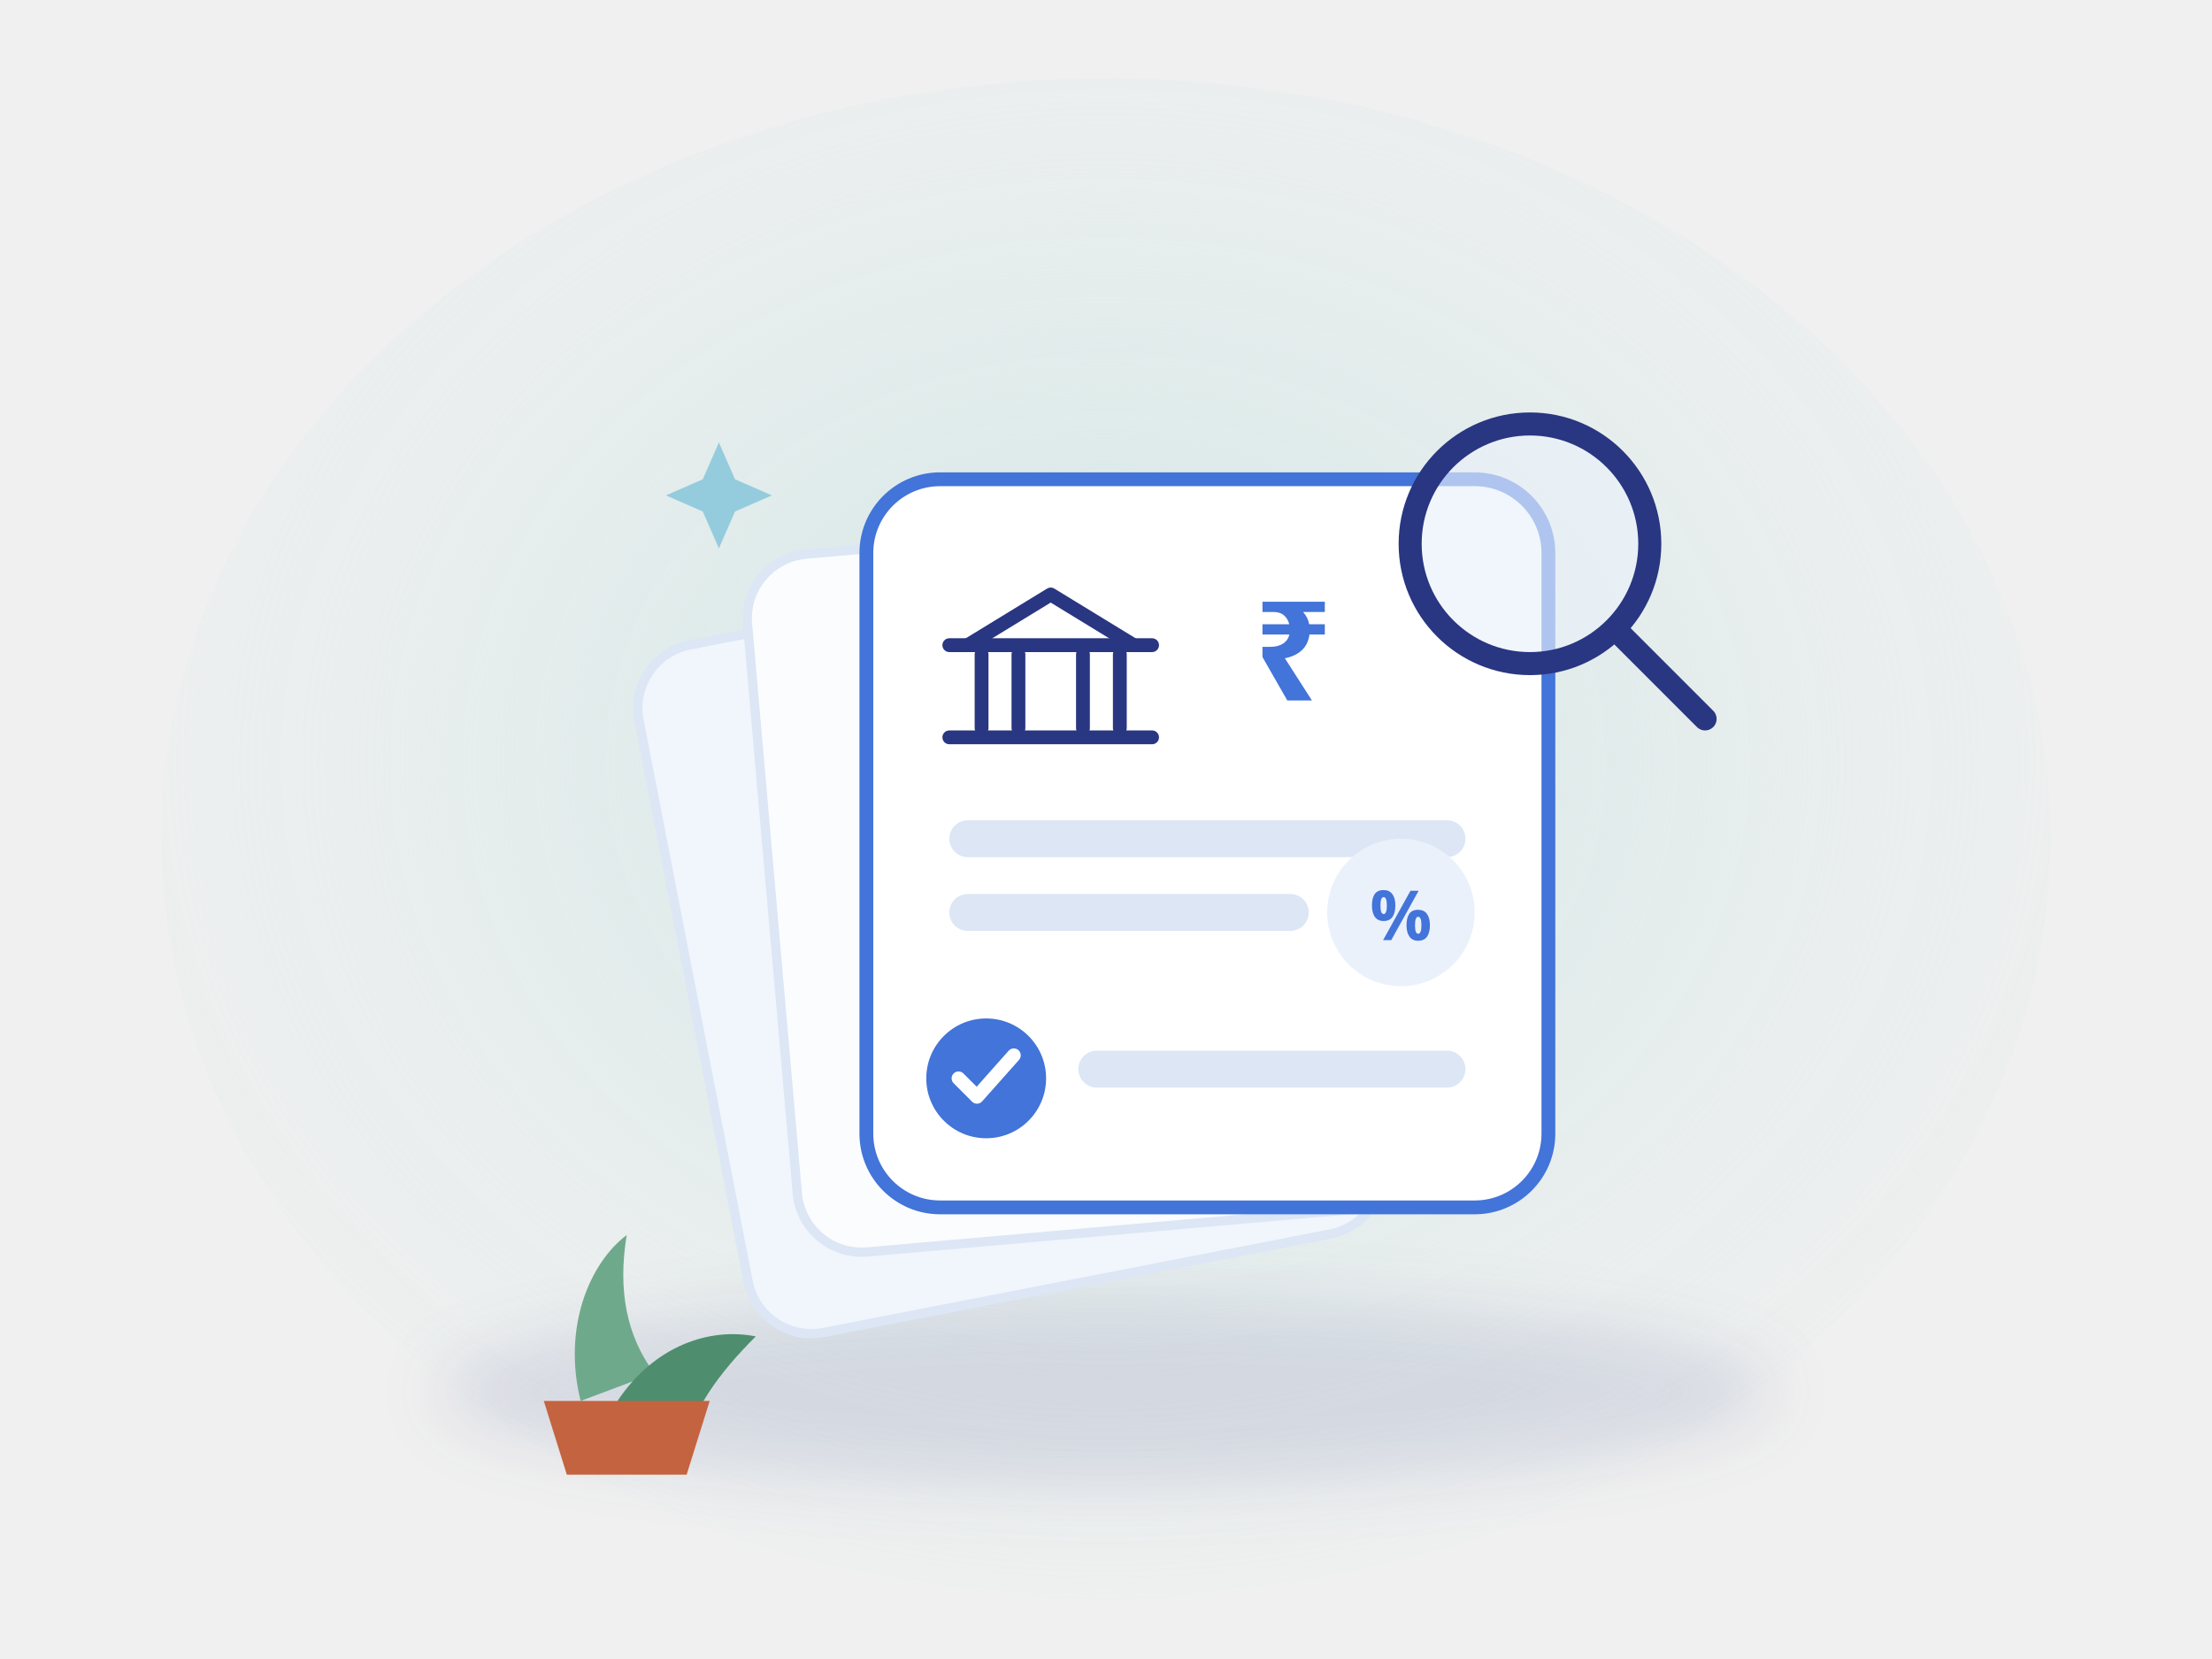
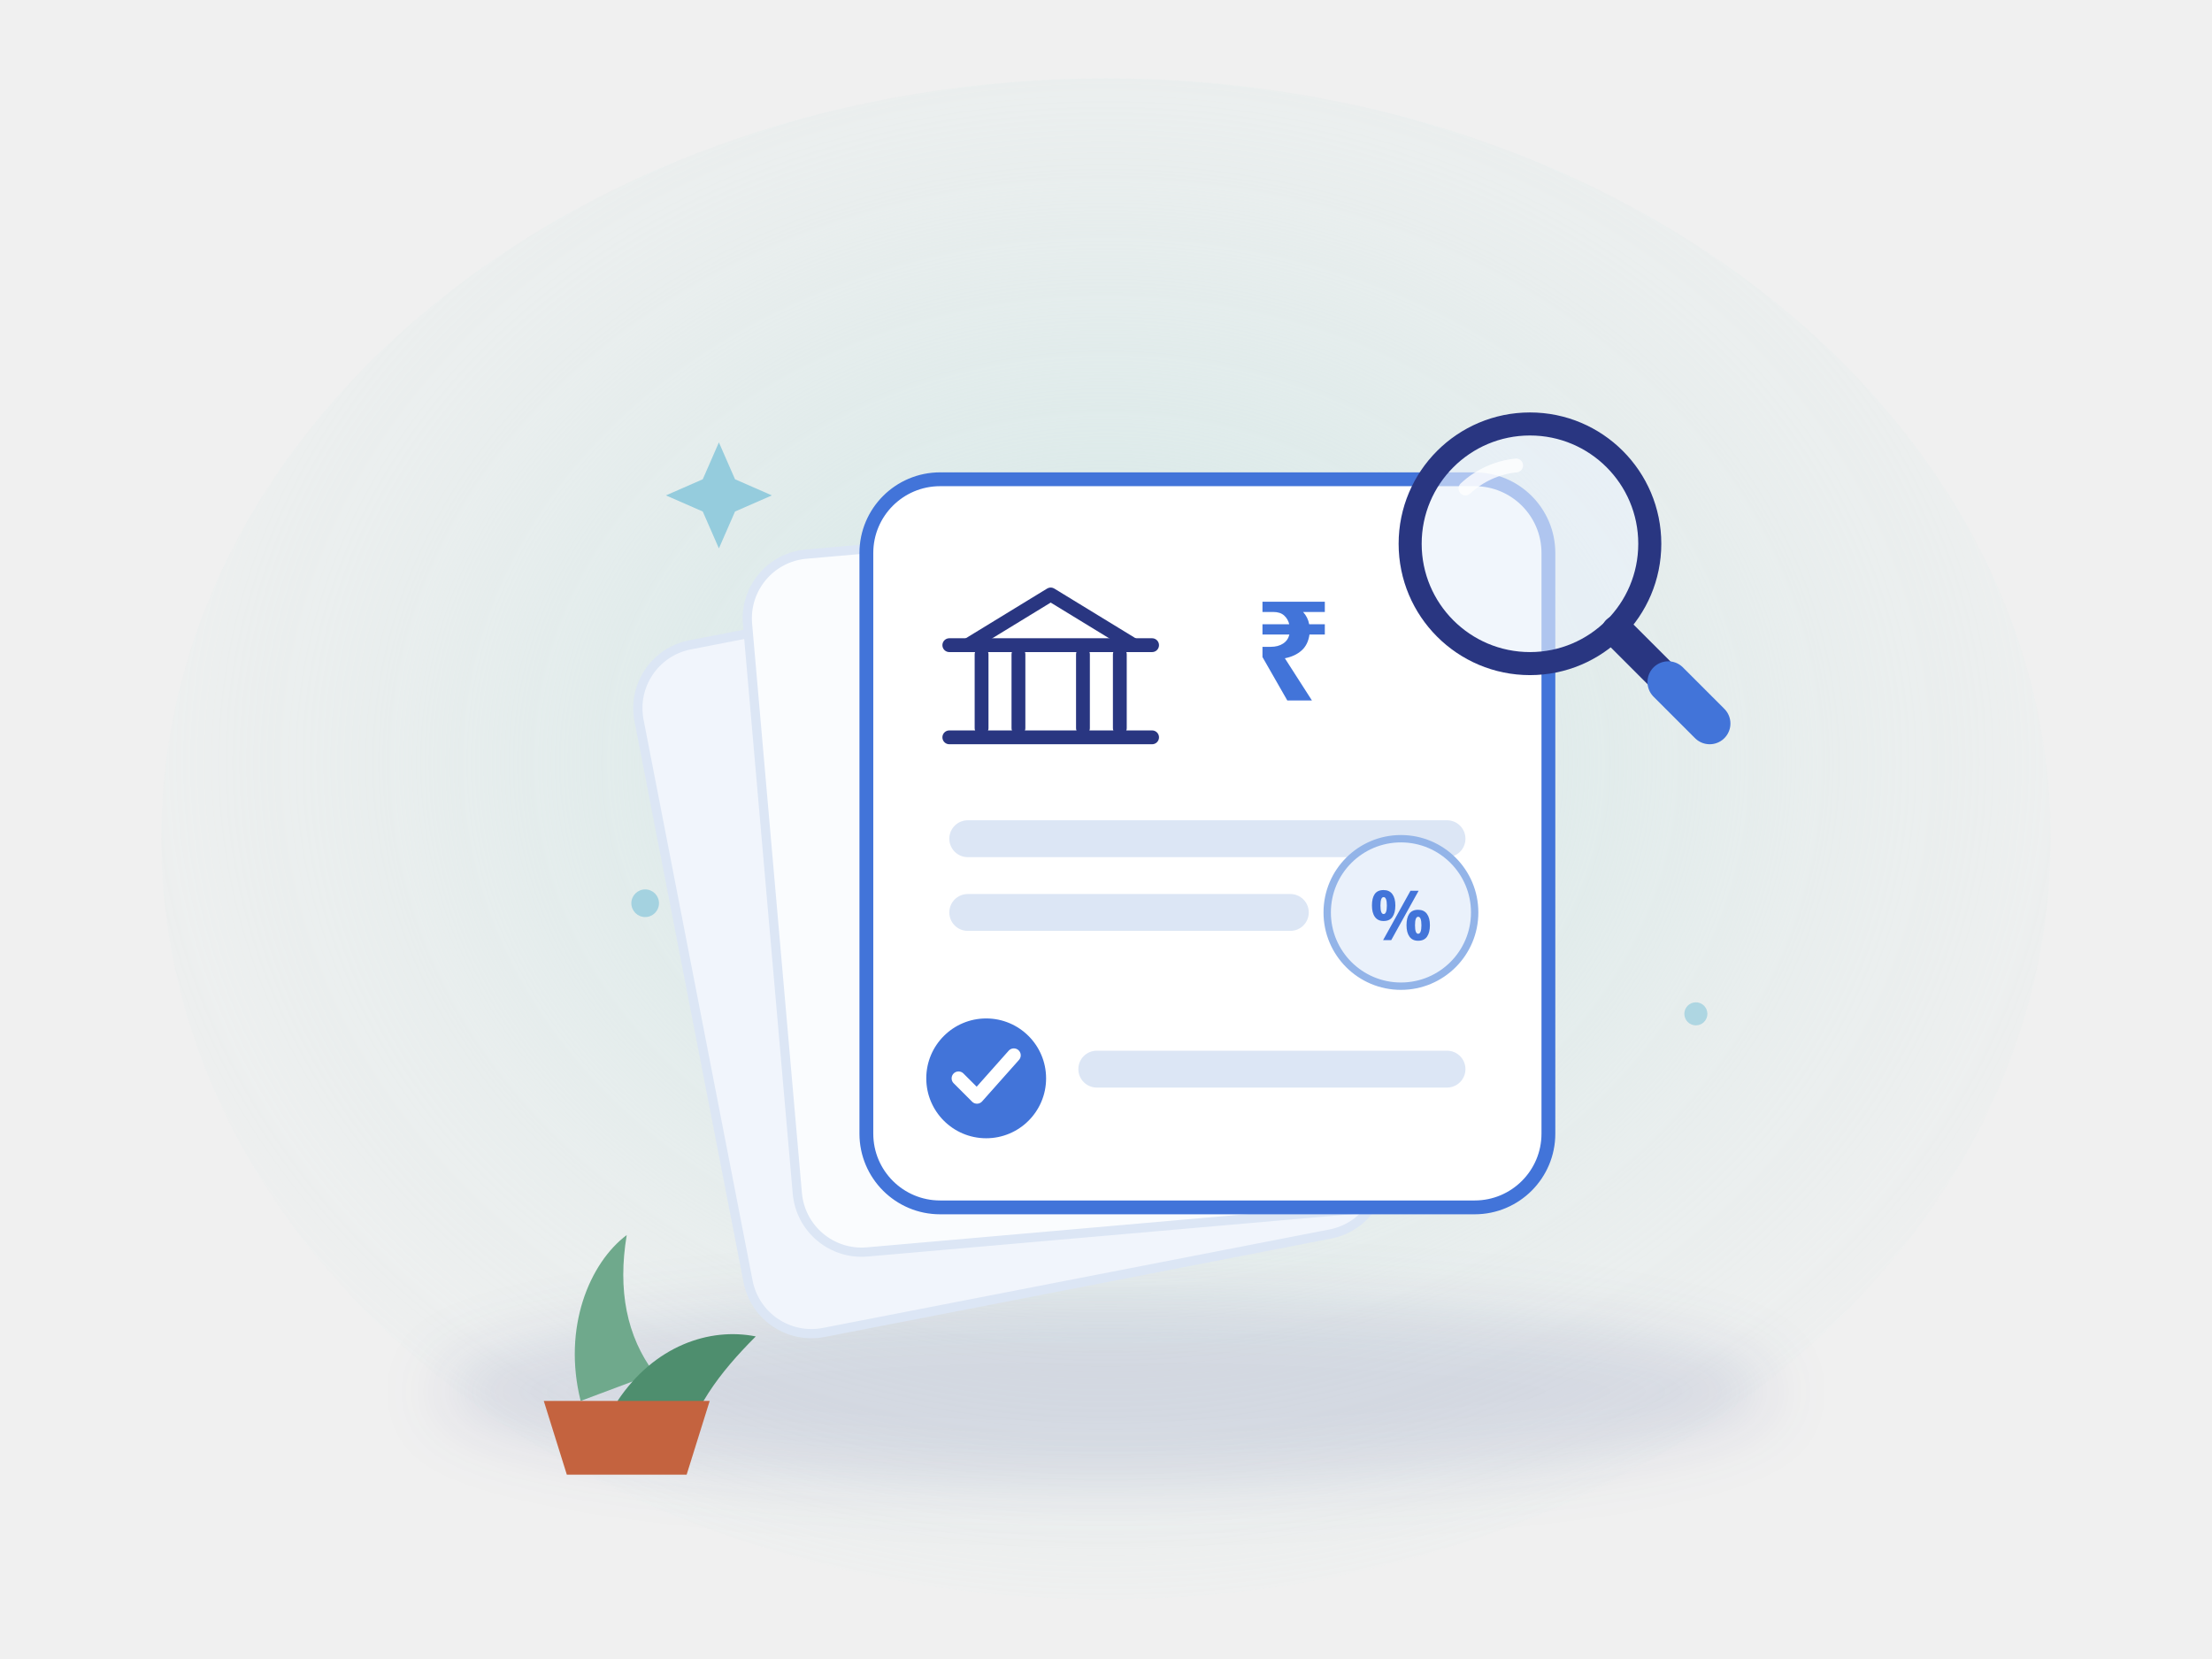
<svg xmlns="http://www.w3.org/2000/svg" viewBox="0 0 480 360" fill="none">
  <defs>
    <radialGradient id="jmGlow" cx="0.5" cy="0.45" r="0.6">
      <stop offset="0" stop-color="#D0E7E6" stop-opacity="0.9" />
      <stop offset="0.65" stop-color="#D0E7E6" stop-opacity="0.22" />
      <stop offset="1" stop-color="#D0E7E6" stop-opacity="0" />
    </radialGradient>
    <filter id="jmSoft" x="-40%" y="-40%" width="180%" height="180%">
      <feGaussianBlur stdDeviation="7" />
    </filter>
  </defs>
  <ellipse cx="240" cy="182" rx="205" ry="165" fill="url(#jmGlow)" />
  <ellipse cx="240" cy="302" rx="145" ry="20" fill="#293681" opacity="0.12" filter="url(#jmSoft)" />
  <g transform="rotate(-11 250 205)">
    <rect x="150" y="122" width="140" height="152" rx="14" fill="#F1F5FC" stroke="#DCE6F5" stroke-width="2" />
  </g>
  <g transform="rotate(-5 250 198)">
    <rect x="168" y="114" width="140" height="152" rx="14" fill="#FAFCFE" stroke="#DCE6F5" stroke-width="2" />
  </g>
  <rect x="188" y="104" width="148" height="158" rx="16" fill="#FFFFFF" stroke="#4274D9" stroke-width="3" />
  <g stroke="#293681" stroke-width="3" stroke-linecap="round" stroke-linejoin="round" fill="none">
    <path d="M206 140h44" />
    <path d="M210 140l18-11 18 11" />
    <path d="M213 142v16M221 142v16M235 142v16M243 142v16" />
    <path d="M206 160h44" />
  </g>
  <text x="272" y="152" font-family="system-ui,sans-serif" font-size="30" font-weight="800" fill="#4274D9">₹</text>
  <rect x="206" y="178" width="112" height="8" rx="4" fill="#DCE6F5" />
  <rect x="206" y="194" width="78" height="8" rx="4" fill="#DCE6F5" />
-   <circle cx="304" cy="198" r="16" fill="#EAF1FB" />
+   <circle cx="304" cy="198" r="16" fill="#EAF1FB" stroke="#93B4E8" stroke-width="1.6" />
  <text x="304" y="204" text-anchor="middle" font-family="system-ui,sans-serif" font-size="15" font-weight="800" fill="#4274D9">%</text>
  <circle cx="214" cy="234" r="13" fill="#4274D9" />
  <path d="M208 234l4 4 8-9" stroke="#FFFFFF" stroke-width="3" stroke-linecap="round" stroke-linejoin="round" />
  <rect x="234" y="228" width="84" height="8" rx="4" fill="#DCE6F5" />
-   <g stroke="#293681" stroke-width="5" fill="none" stroke-linecap="round">
-     <circle cx="332" cy="118" r="26" fill="#EAF1FB" fill-opacity="0.65" />
-     <path d="M351 137l19 19" />
-   </g>
+   <circle cx="332" cy="118" r="26" fill="#EAF1FB" fill-opacity="0.65" stroke="#293681" stroke-width="5" />
+   <path d="M318 106a19 19 0 0 1 11-5" stroke="#FFFFFF" stroke-width="3" stroke-linecap="round" fill="none" opacity="0.8" />
+   <path d="M351 137l12 12" stroke="#293681" stroke-width="7" stroke-linecap="round" />
+   <path d="M362 148l9 9" stroke="#4274D9" stroke-width="9" stroke-linecap="round" />
  <path d="M156 96l3.5 8 8 3.5-8 3.5-3.5 8-3.5-8-8-3.5 8-3.5z" fill="#95CCDD" />
+   <circle cx="140" cy="196" r="3" fill="#95CCDD" opacity="0.8" />
+   <circle cx="368" cy="220" r="2.5" fill="#95CCDD" opacity="0.7" />
  <path d="M126 304c-4-16 2-30 10-36-2 12 0 22 6 30" fill="#6FA98C" />
  <path d="M134 304c8-12 20-16 30-14-8 8-14 16-16 26" fill="#4E8E6E" />
  <path d="M118 304h36l-5 16h-26z" fill="#C4633F" />
</svg>
